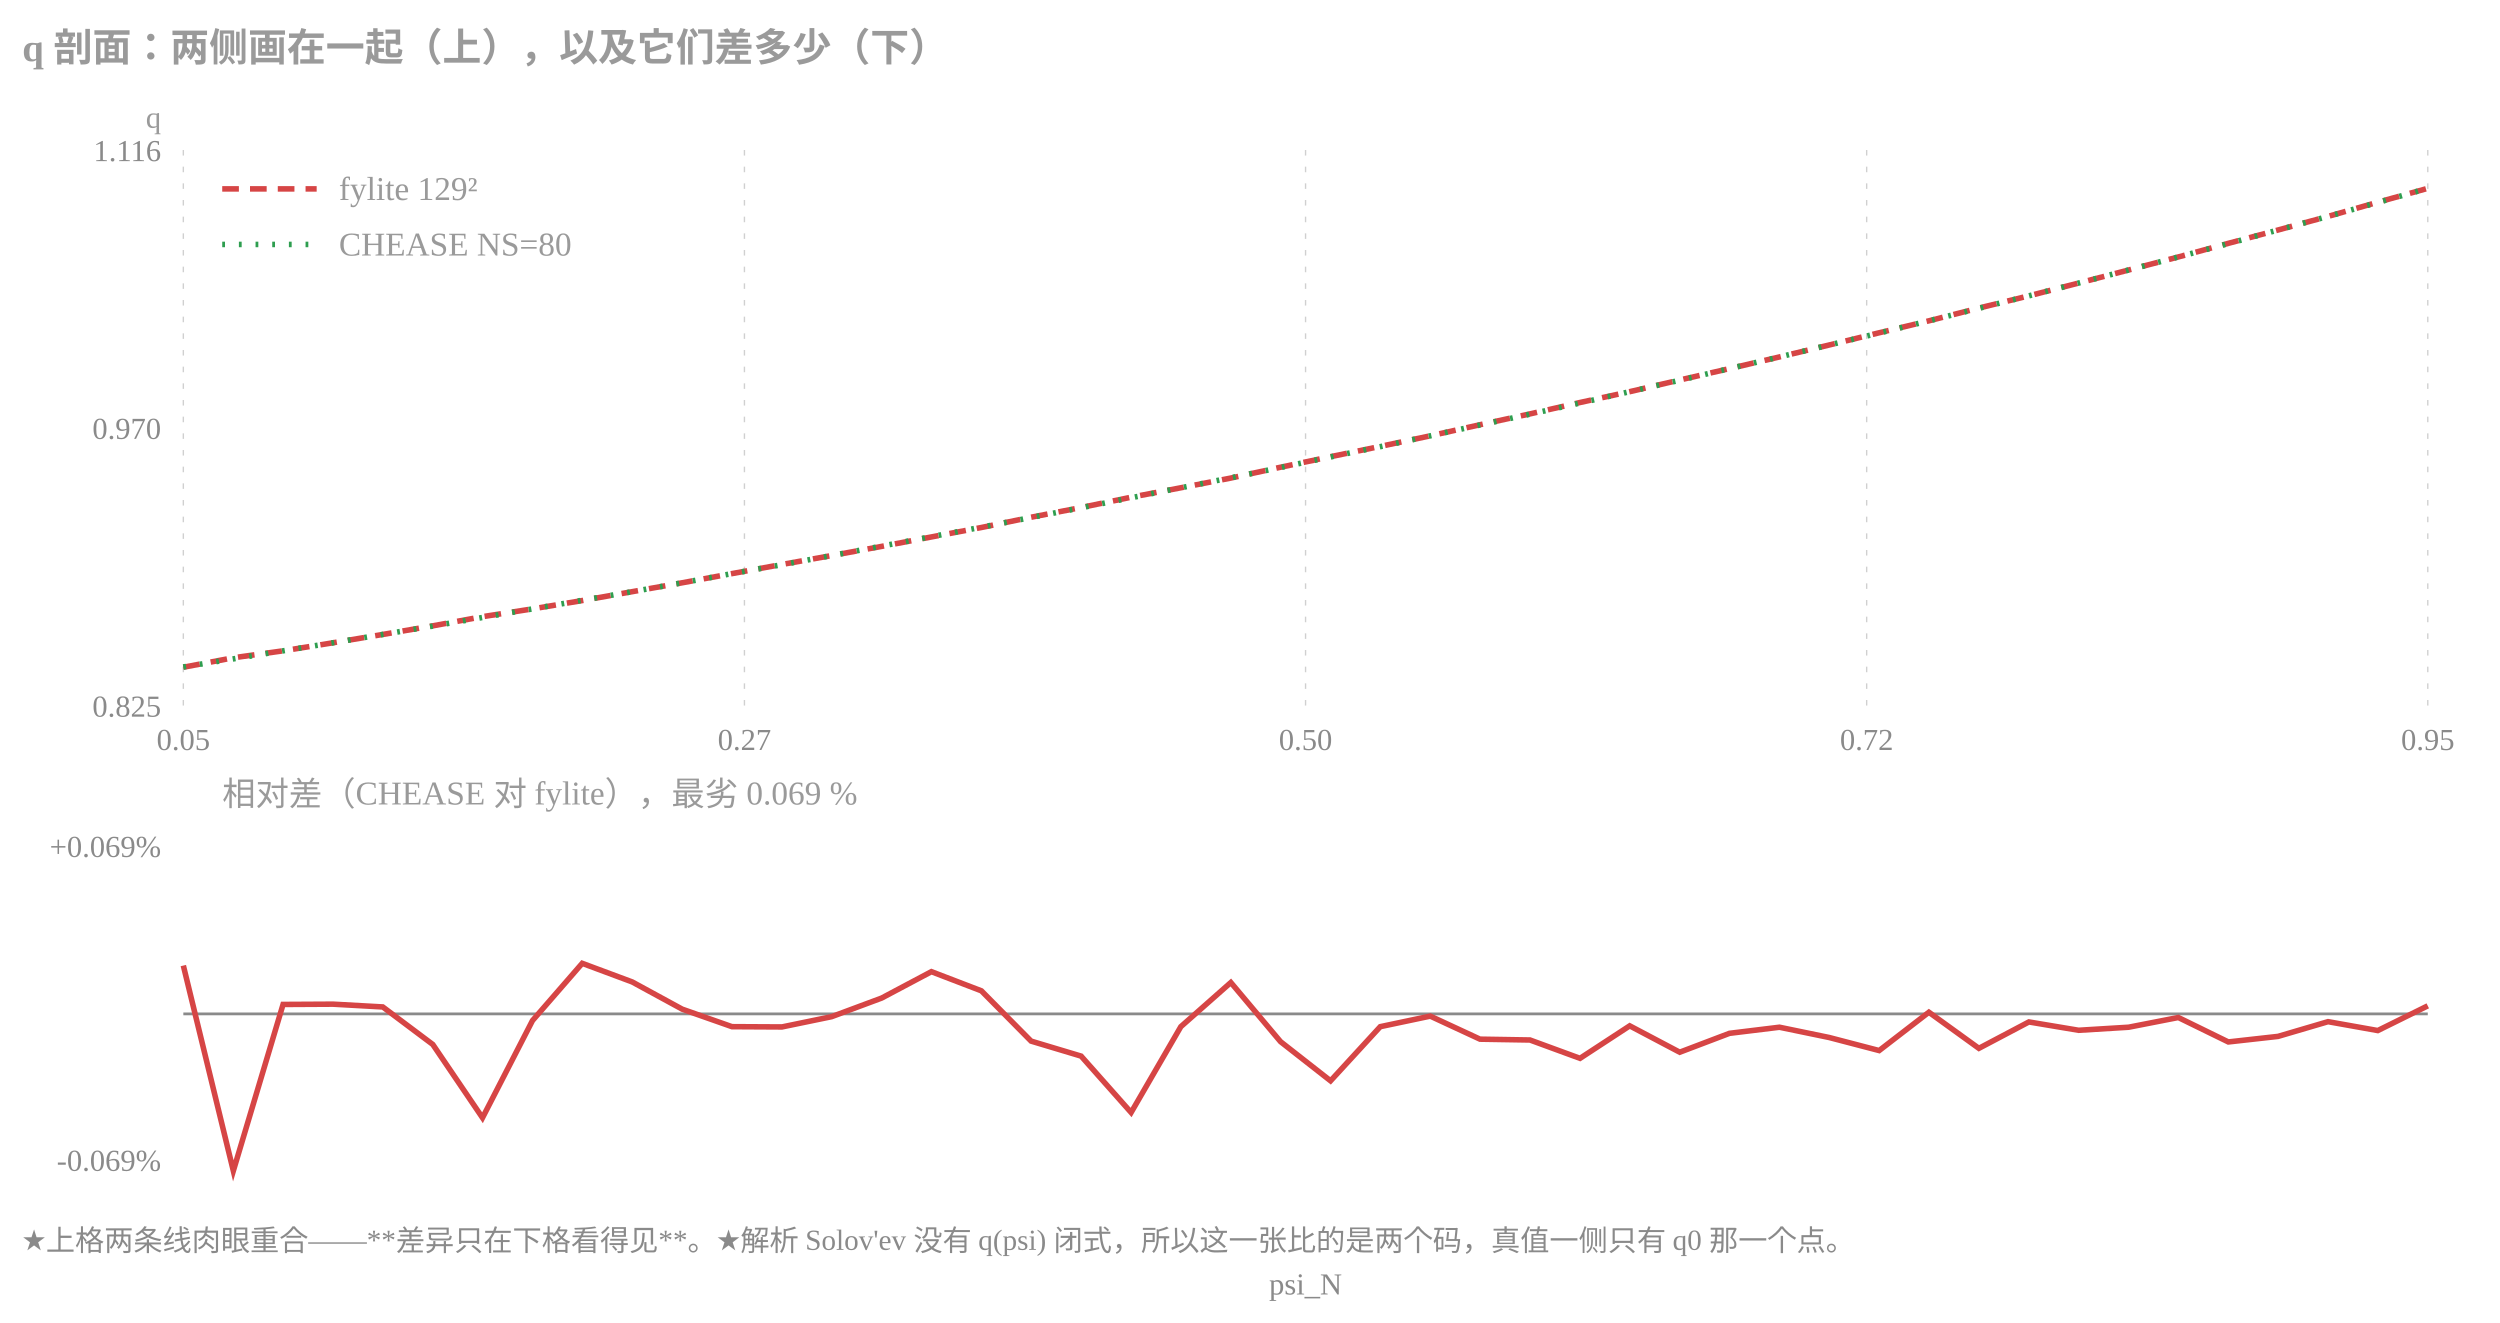
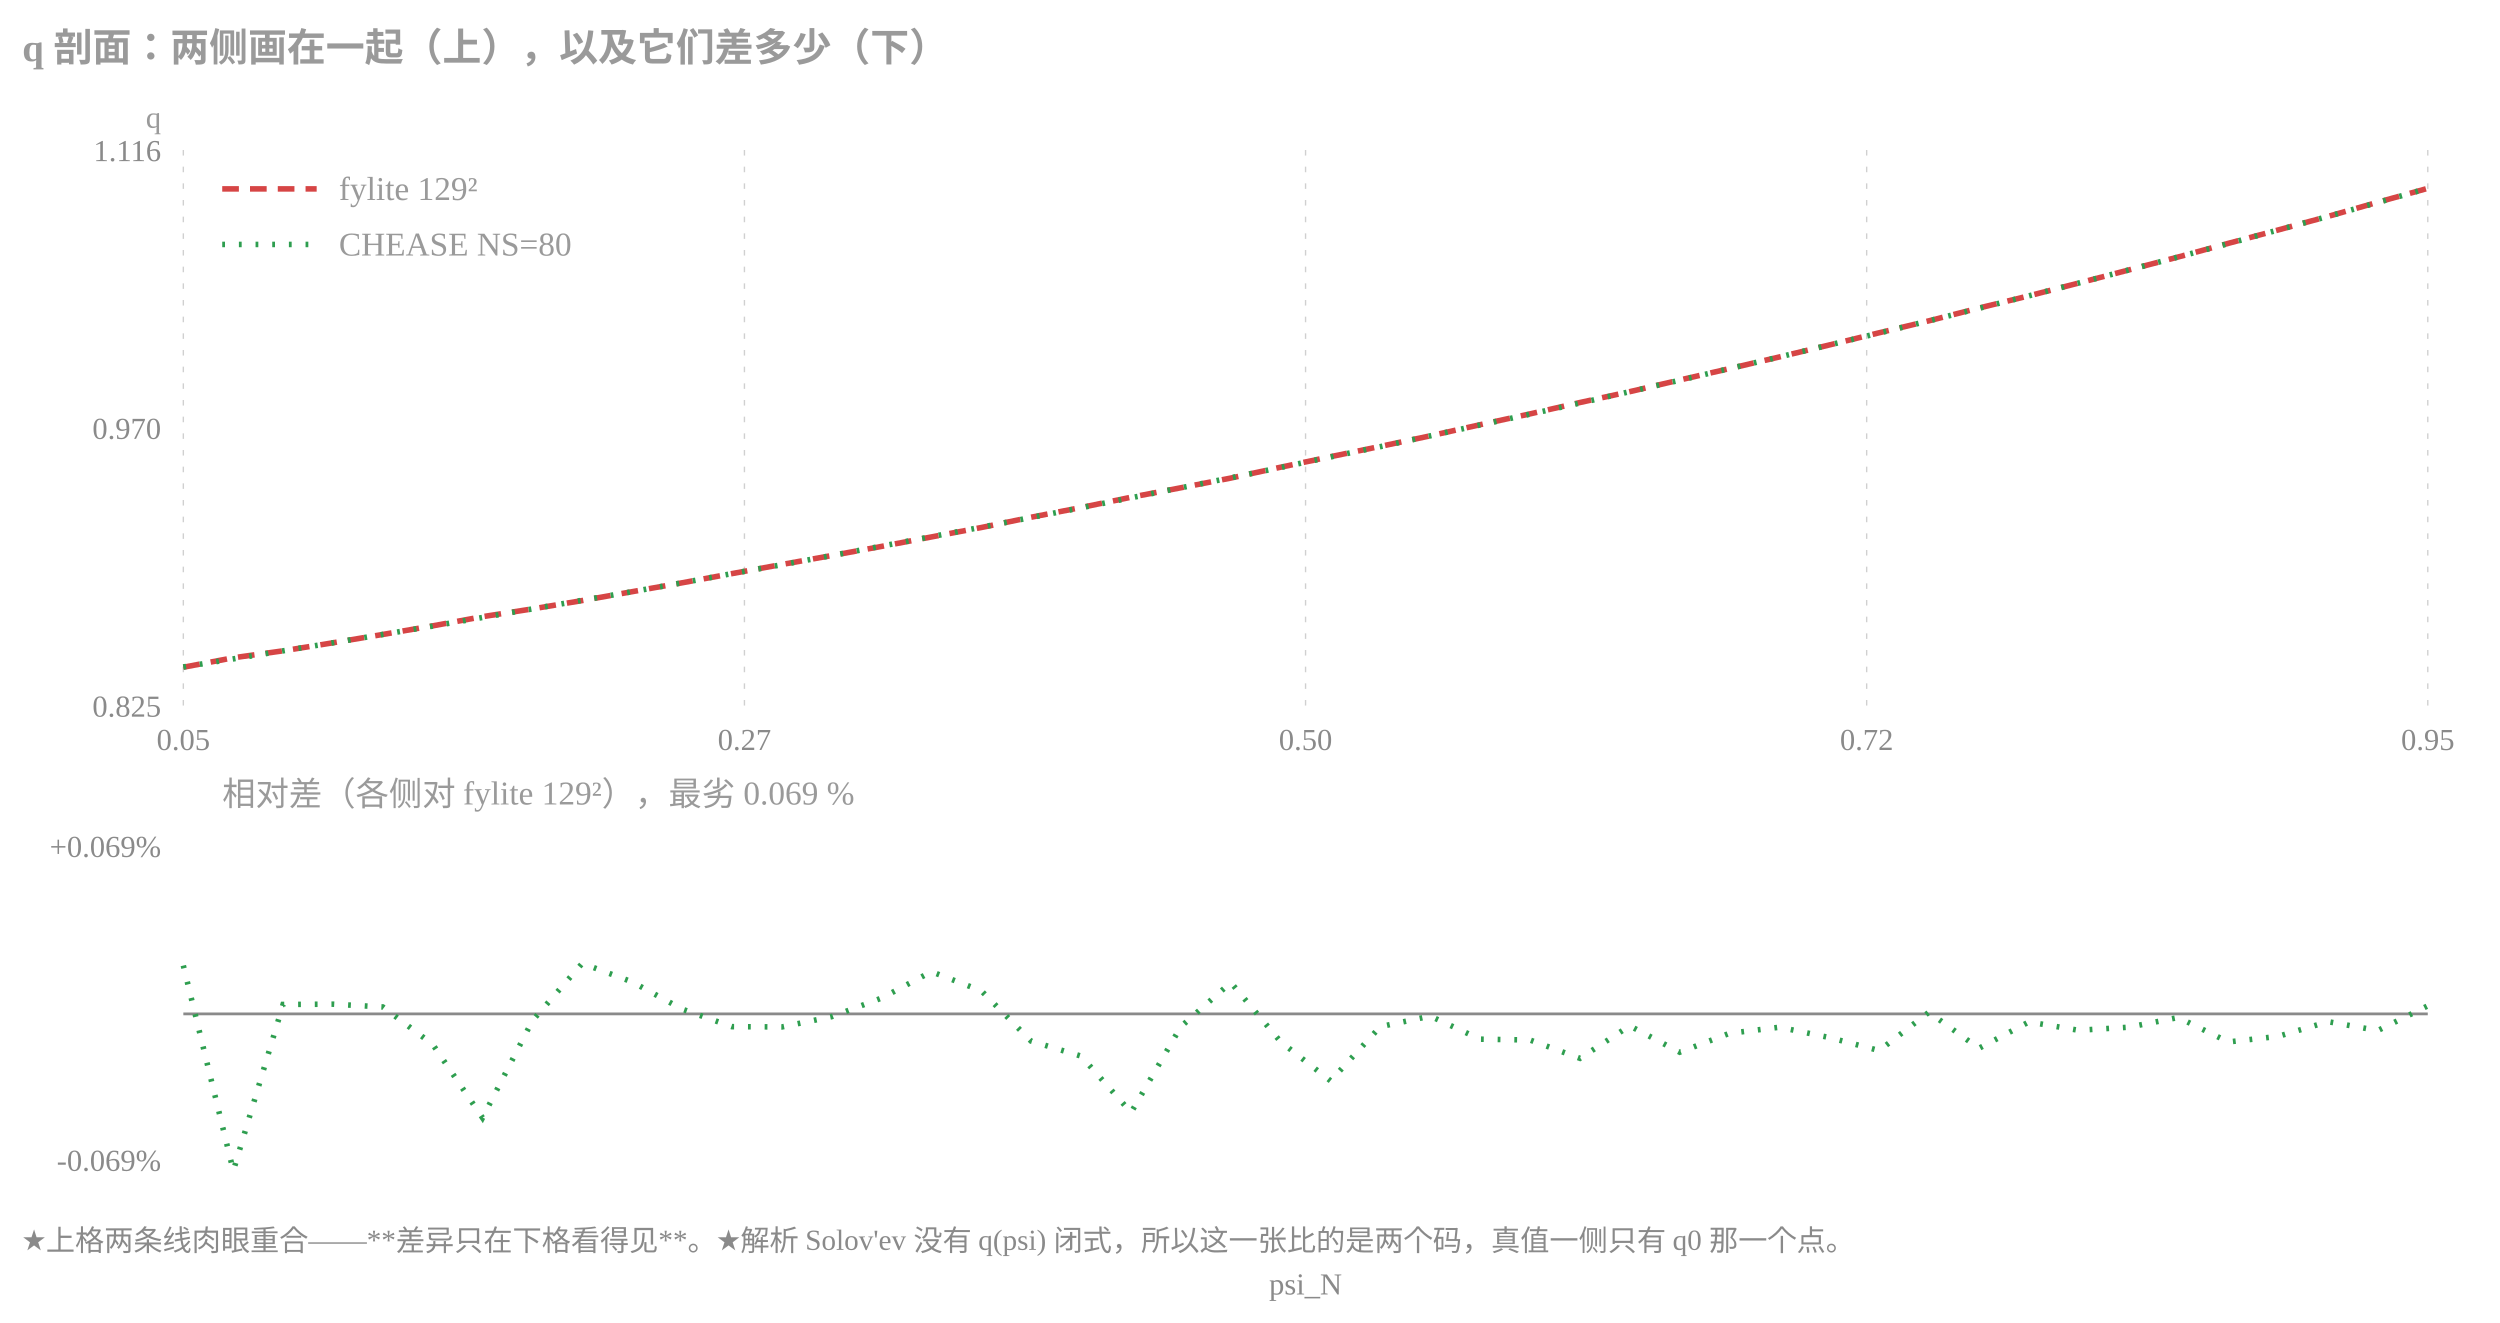
<svg xmlns="http://www.w3.org/2000/svg" viewBox="0 0 900 476" role="img" aria-label="q 剖面：两侧画在一起，以及它们的相对差">
  <text x="8" y="22" font-size="14" font-weight="600" fill="#9a9a9a">q 剖面：两侧画在一起（上），以及它们差多少（下）</text>
  <line x1="66.0" y1="54" x2="66.0" y2="254" stroke="#8a8a8a" stroke-width="0.5" stroke-dasharray="2 4" opacity="0.4" />
  <text x="66.0" y="270" font-size="11" fill="#8a8a8a" text-anchor="middle">0.05</text>
  <line x1="268.0" y1="54" x2="268.0" y2="254" stroke="#8a8a8a" stroke-width="0.5" stroke-dasharray="2 4" opacity="0.4" />
  <text x="268.0" y="270" font-size="11" fill="#8a8a8a" text-anchor="middle">0.27</text>
  <line x1="470.0" y1="54" x2="470.0" y2="254" stroke="#8a8a8a" stroke-width="0.5" stroke-dasharray="2 4" opacity="0.4" />
  <text x="470.0" y="270" font-size="11" fill="#8a8a8a" text-anchor="middle">0.50</text>
  <line x1="672.0" y1="54" x2="672.0" y2="254" stroke="#8a8a8a" stroke-width="0.5" stroke-dasharray="2 4" opacity="0.4" />
  <text x="672.0" y="270" font-size="11" fill="#8a8a8a" text-anchor="middle">0.72</text>
  <line x1="874.0" y1="54" x2="874.0" y2="254" stroke="#8a8a8a" stroke-width="0.5" stroke-dasharray="2 4" opacity="0.4" />
  <text x="874.0" y="270" font-size="11" fill="#8a8a8a" text-anchor="middle">0.95</text>
  <text x="470" y="466" font-size="11" fill="#8a8a8a" text-anchor="middle">psi_N</text>
  <text x="58" y="258.0" font-size="11" fill="#8a8a8a" text-anchor="end">0.825</text>
  <text x="58" y="158.0" font-size="11" fill="#8a8a8a" text-anchor="end">0.970</text>
  <text x="58" y="58.0" font-size="11" fill="#8a8a8a" text-anchor="end">1.116</text>
  <text x="58" y="46" font-size="11" fill="#9a9a9a" text-anchor="end">q</text>
  <polyline points="66.0,240.2 84.0,236.8 101.9,234.3 119.9,231.4 137.8,228.4 155.8,225.3 173.7,222.0 191.7,219.2 209.6,216.2 227.6,213.0 245.6,209.8 263.5,206.5 281.5,203.2 299.4,200.0 317.4,196.7 335.3,193.3 353.3,189.9 371.2,186.2 389.2,182.7 407.2,179.0 425.1,175.6 443.1,172.1 461.0,168.2 479.0,164.4 496.9,160.7 514.9,156.9 532.8,152.9 550.8,149.0 568.8,144.9 586.7,141.0 604.7,136.8 622.6,132.7 640.6,128.5 658.5,124.2 676.5,119.8 694.4,115.5 712.4,110.9 730.4,106.5 748.3,101.9 766.3,97.2 784.2,92.5 802.2,87.6 820.1,82.8 838.1,77.9 856.0,72.8 874.0,67.8" fill="none" stroke="#d64545" stroke-width="2" stroke-dasharray="6 4" />
  <polyline points="66.0,240.1 84.0,237.2 101.9,234.3 119.9,231.4 137.8,228.4 155.8,225.4 173.7,222.3 191.7,219.2 209.6,216.1 227.6,213.0 245.6,209.8 263.5,206.5 281.5,203.3 299.4,200.0 317.4,196.6 335.3,193.2 353.3,189.8 371.2,186.3 389.2,182.8 407.2,179.2 425.1,175.6 443.1,172.0 461.0,168.3 479.0,164.5 496.9,160.8 514.9,156.9 532.8,153.0 550.8,149.1 568.8,145.1 586.7,141.0 604.7,136.9 622.6,132.7 640.6,128.5 658.5,124.2 676.5,119.9 694.4,115.5 712.4,111.0 730.4,106.5 748.3,101.9 766.3,97.2 784.2,92.5 802.2,87.7 820.1,82.8 838.1,77.9 856.0,72.9 874.0,67.8" fill="none" stroke="#2e9e4f" stroke-width="2" stroke-dasharray="1 5" />
  <line x1="80" y1="68" x2="114" y2="68" stroke="#d64545" stroke-width="2" stroke-dasharray="6 4" />
  <text x="122" y="72" font-size="12" fill="#9a9a9a">fylite 129²</text>
  <line x1="80" y1="88" x2="114" y2="88" stroke="#2e9e4f" stroke-width="2" stroke-dasharray="1 5" />
  <text x="122" y="92" font-size="12" fill="#9a9a9a">CHEASE NS=80</text>
  <line x1="66" y1="365.0" x2="874" y2="365.0" stroke="#8a8a8a" stroke-width="1" />
-   <polyline points="66.0,347.6 84.0,421.5 101.9,361.6 119.9,361.5 137.8,362.5 155.8,376.0 173.7,402.4 191.7,367.4 209.6,346.8 227.6,353.5 245.6,363.3 263.5,369.6 281.5,369.7 299.4,366.0 317.4,359.3 335.3,349.8 353.3,356.7 371.2,374.8 389.2,380.2 407.2,400.5 425.1,369.6 443.1,353.7 461.0,375.0 479.0,389.1 496.9,369.6 514.9,365.8 532.8,374.1 550.8,374.4 568.8,381.0 586.7,369.3 604.7,378.8 622.6,372.0 640.6,369.8 658.5,373.5 676.5,378.2 694.4,364.4 712.4,377.4 730.4,367.9 748.3,370.9 766.3,369.8 784.2,366.3 802.2,375.1 820.1,373.1 838.1,367.8 856.0,371.0 874.0,362.1" fill="none" stroke="#d64545" stroke-width="2" />
+   <polyline points="66.0,347.6 84.0,421.5 101.9,361.6 119.9,361.5 137.8,362.5 155.8,376.0 173.7,402.4 191.7,367.4 209.6,346.8 227.6,353.5 245.6,363.3 263.5,369.6 281.5,369.7 299.4,366.0 317.4,359.3 335.3,349.8 353.3,356.7 371.2,374.8 389.2,380.2 407.2,400.5 425.1,369.6 443.1,353.7 461.0,375.0 479.0,389.1 496.9,369.6 514.9,365.8 532.8,374.1 550.8,374.4 568.8,381.0 586.7,369.3 604.7,378.8 622.6,372.0 640.6,369.8 658.5,373.5 676.5,378.2 694.4,364.4 712.4,377.4 730.4,367.9 748.3,370.9 766.3,369.8 784.2,366.3 802.2,375.1 820.1,373.1 838.1,367.8 856.0,371.0 874.0,362.1" fill="none" stroke="#2e9e4f" stroke-width="2" stroke-dasharray="1 5" />
  <text x="58" y="308.5" font-size="11" fill="#8a8a8a" text-anchor="end">+0.069%</text>
  <text x="58" y="421.5" font-size="11" fill="#8a8a8a" text-anchor="end">-0.069%</text>
-   <text x="80" y="290" font-size="12" fill="#9a9a9a">相对差（CHEASE 对 fylite），最劣 0.069 %</text>
+   <text x="80" y="290" font-size="12" fill="#9a9a9a">相对差（各侧对 fylite 129²），最劣 0.069 %</text>
  <text x="8" y="450" font-size="10.5" fill="#8a8a8a">★上格两条线肉眼重合——**差异只在下格看得见**。★解析 Solov'ev 没有 q(psi) 闭式，所以这一张比的是两个码，真值一侧只有 q0 那一个点。</text>
</svg>
